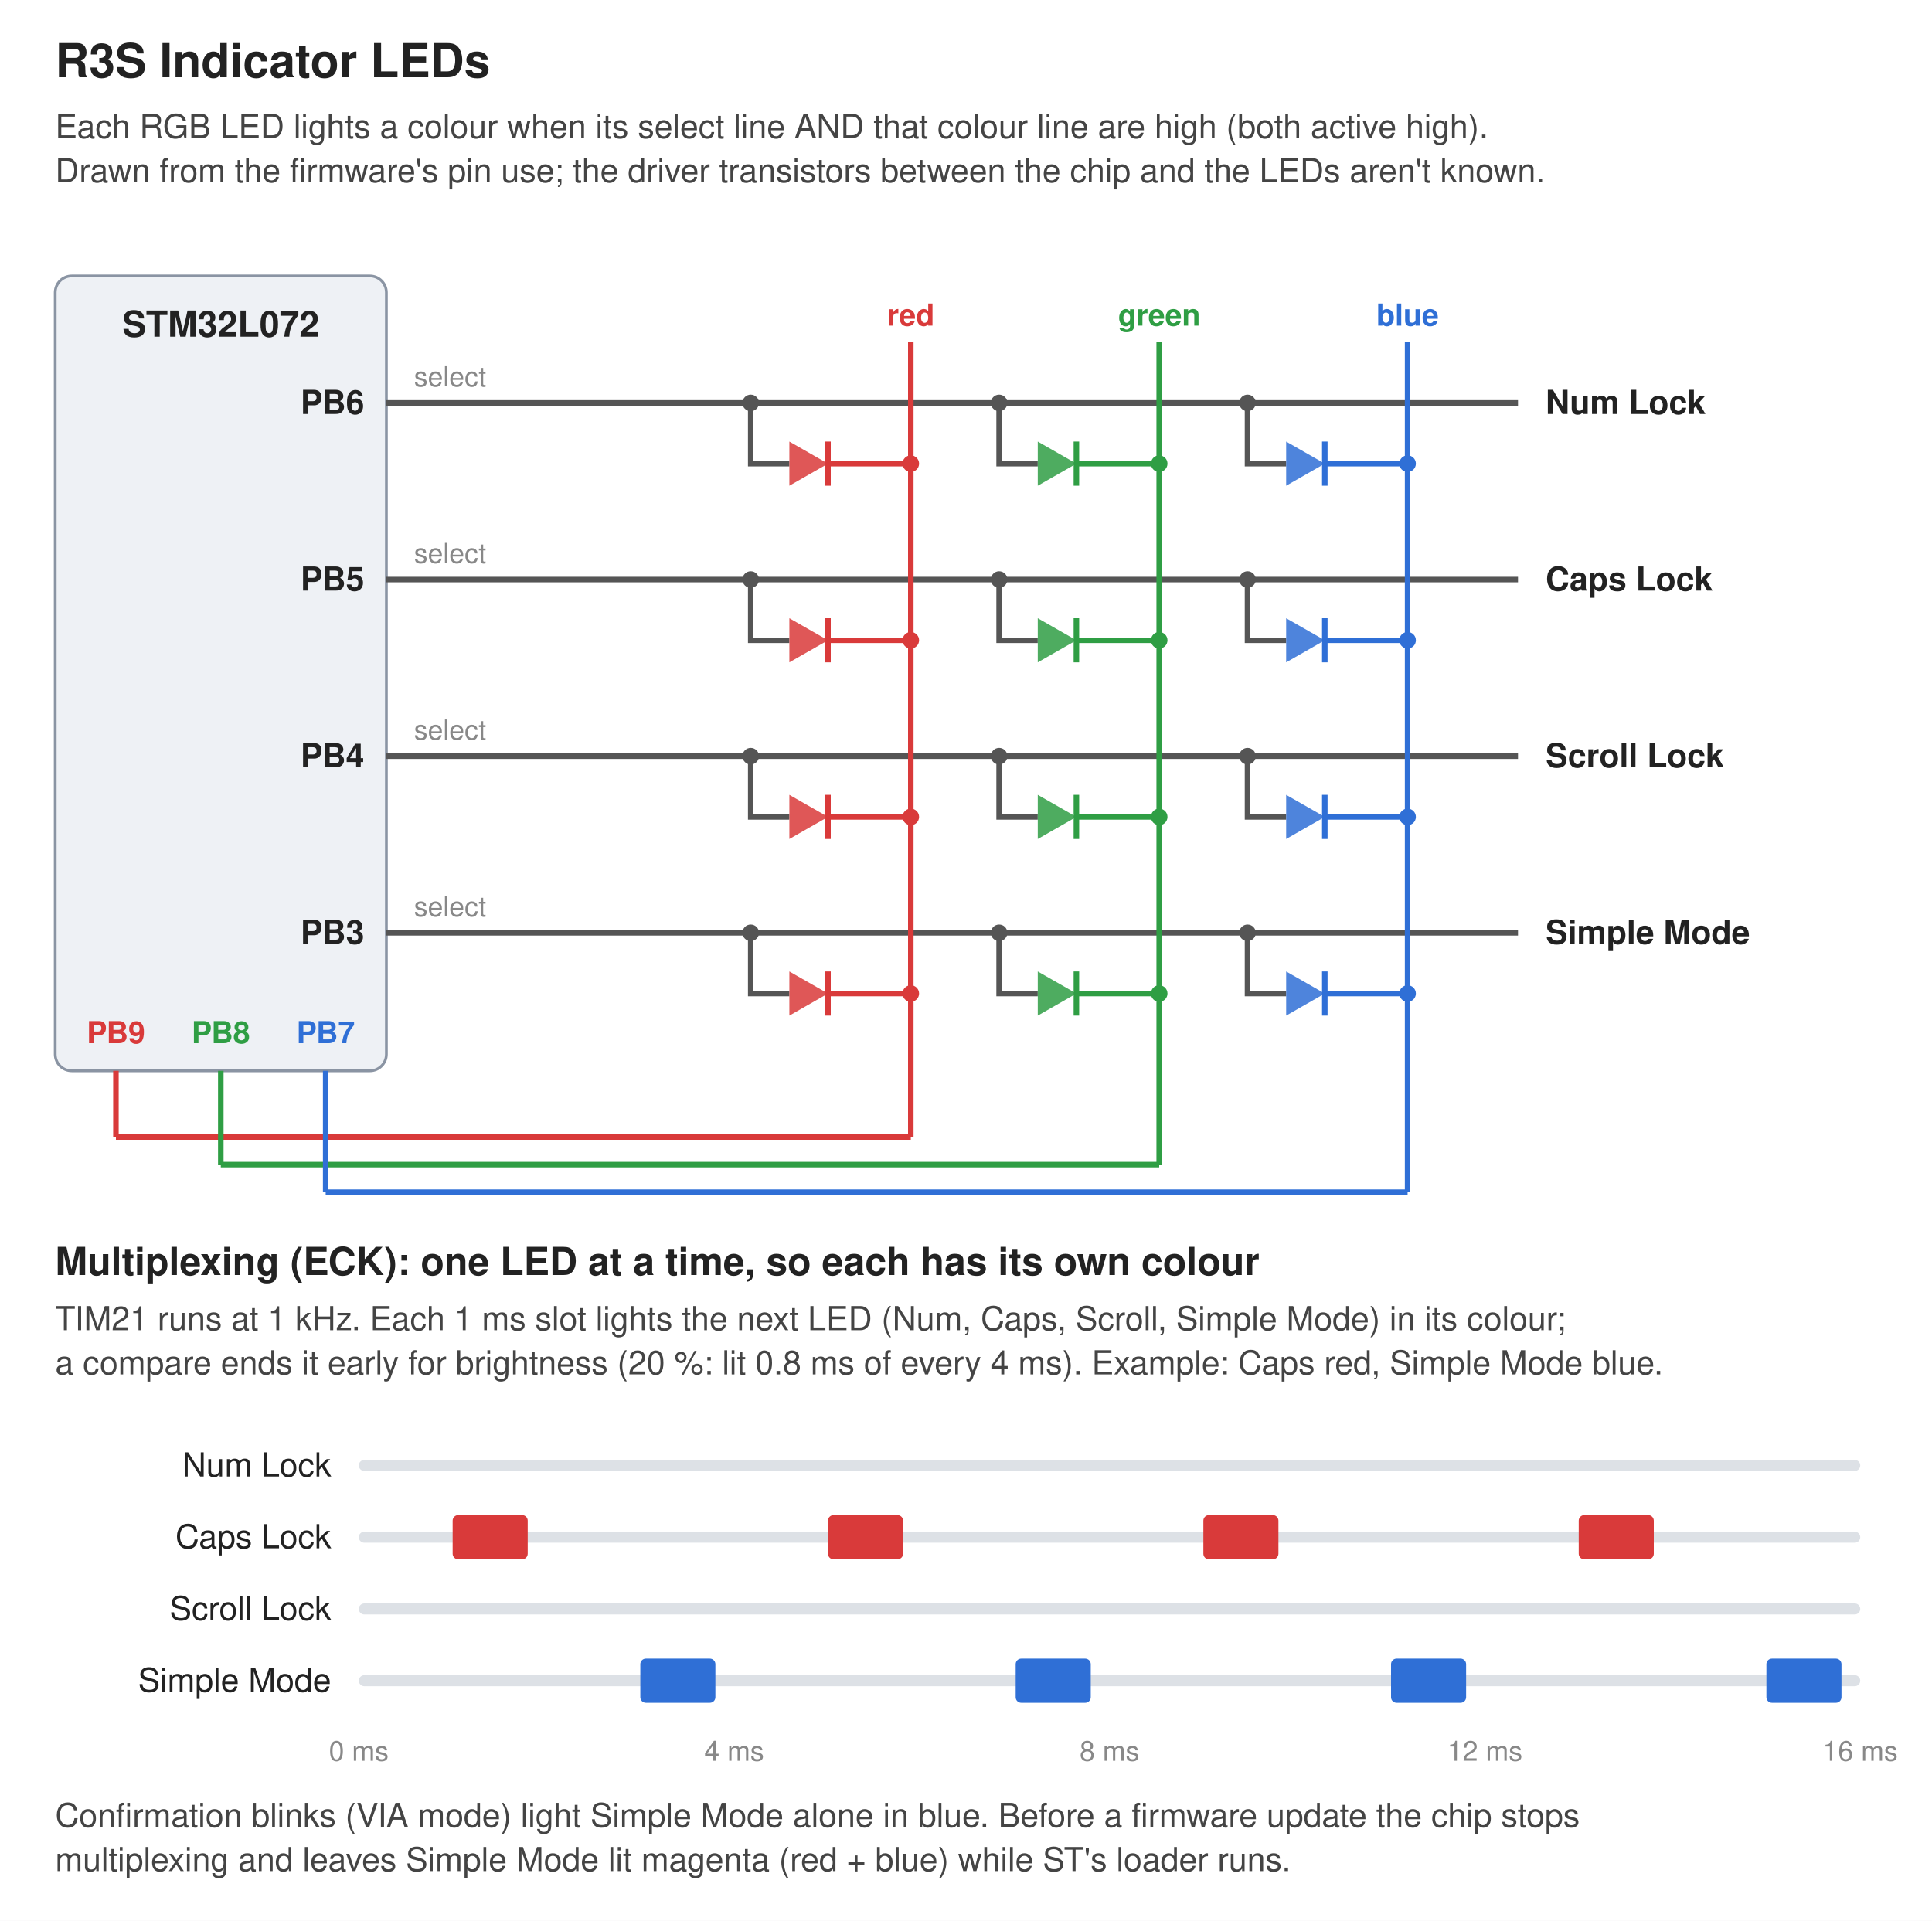
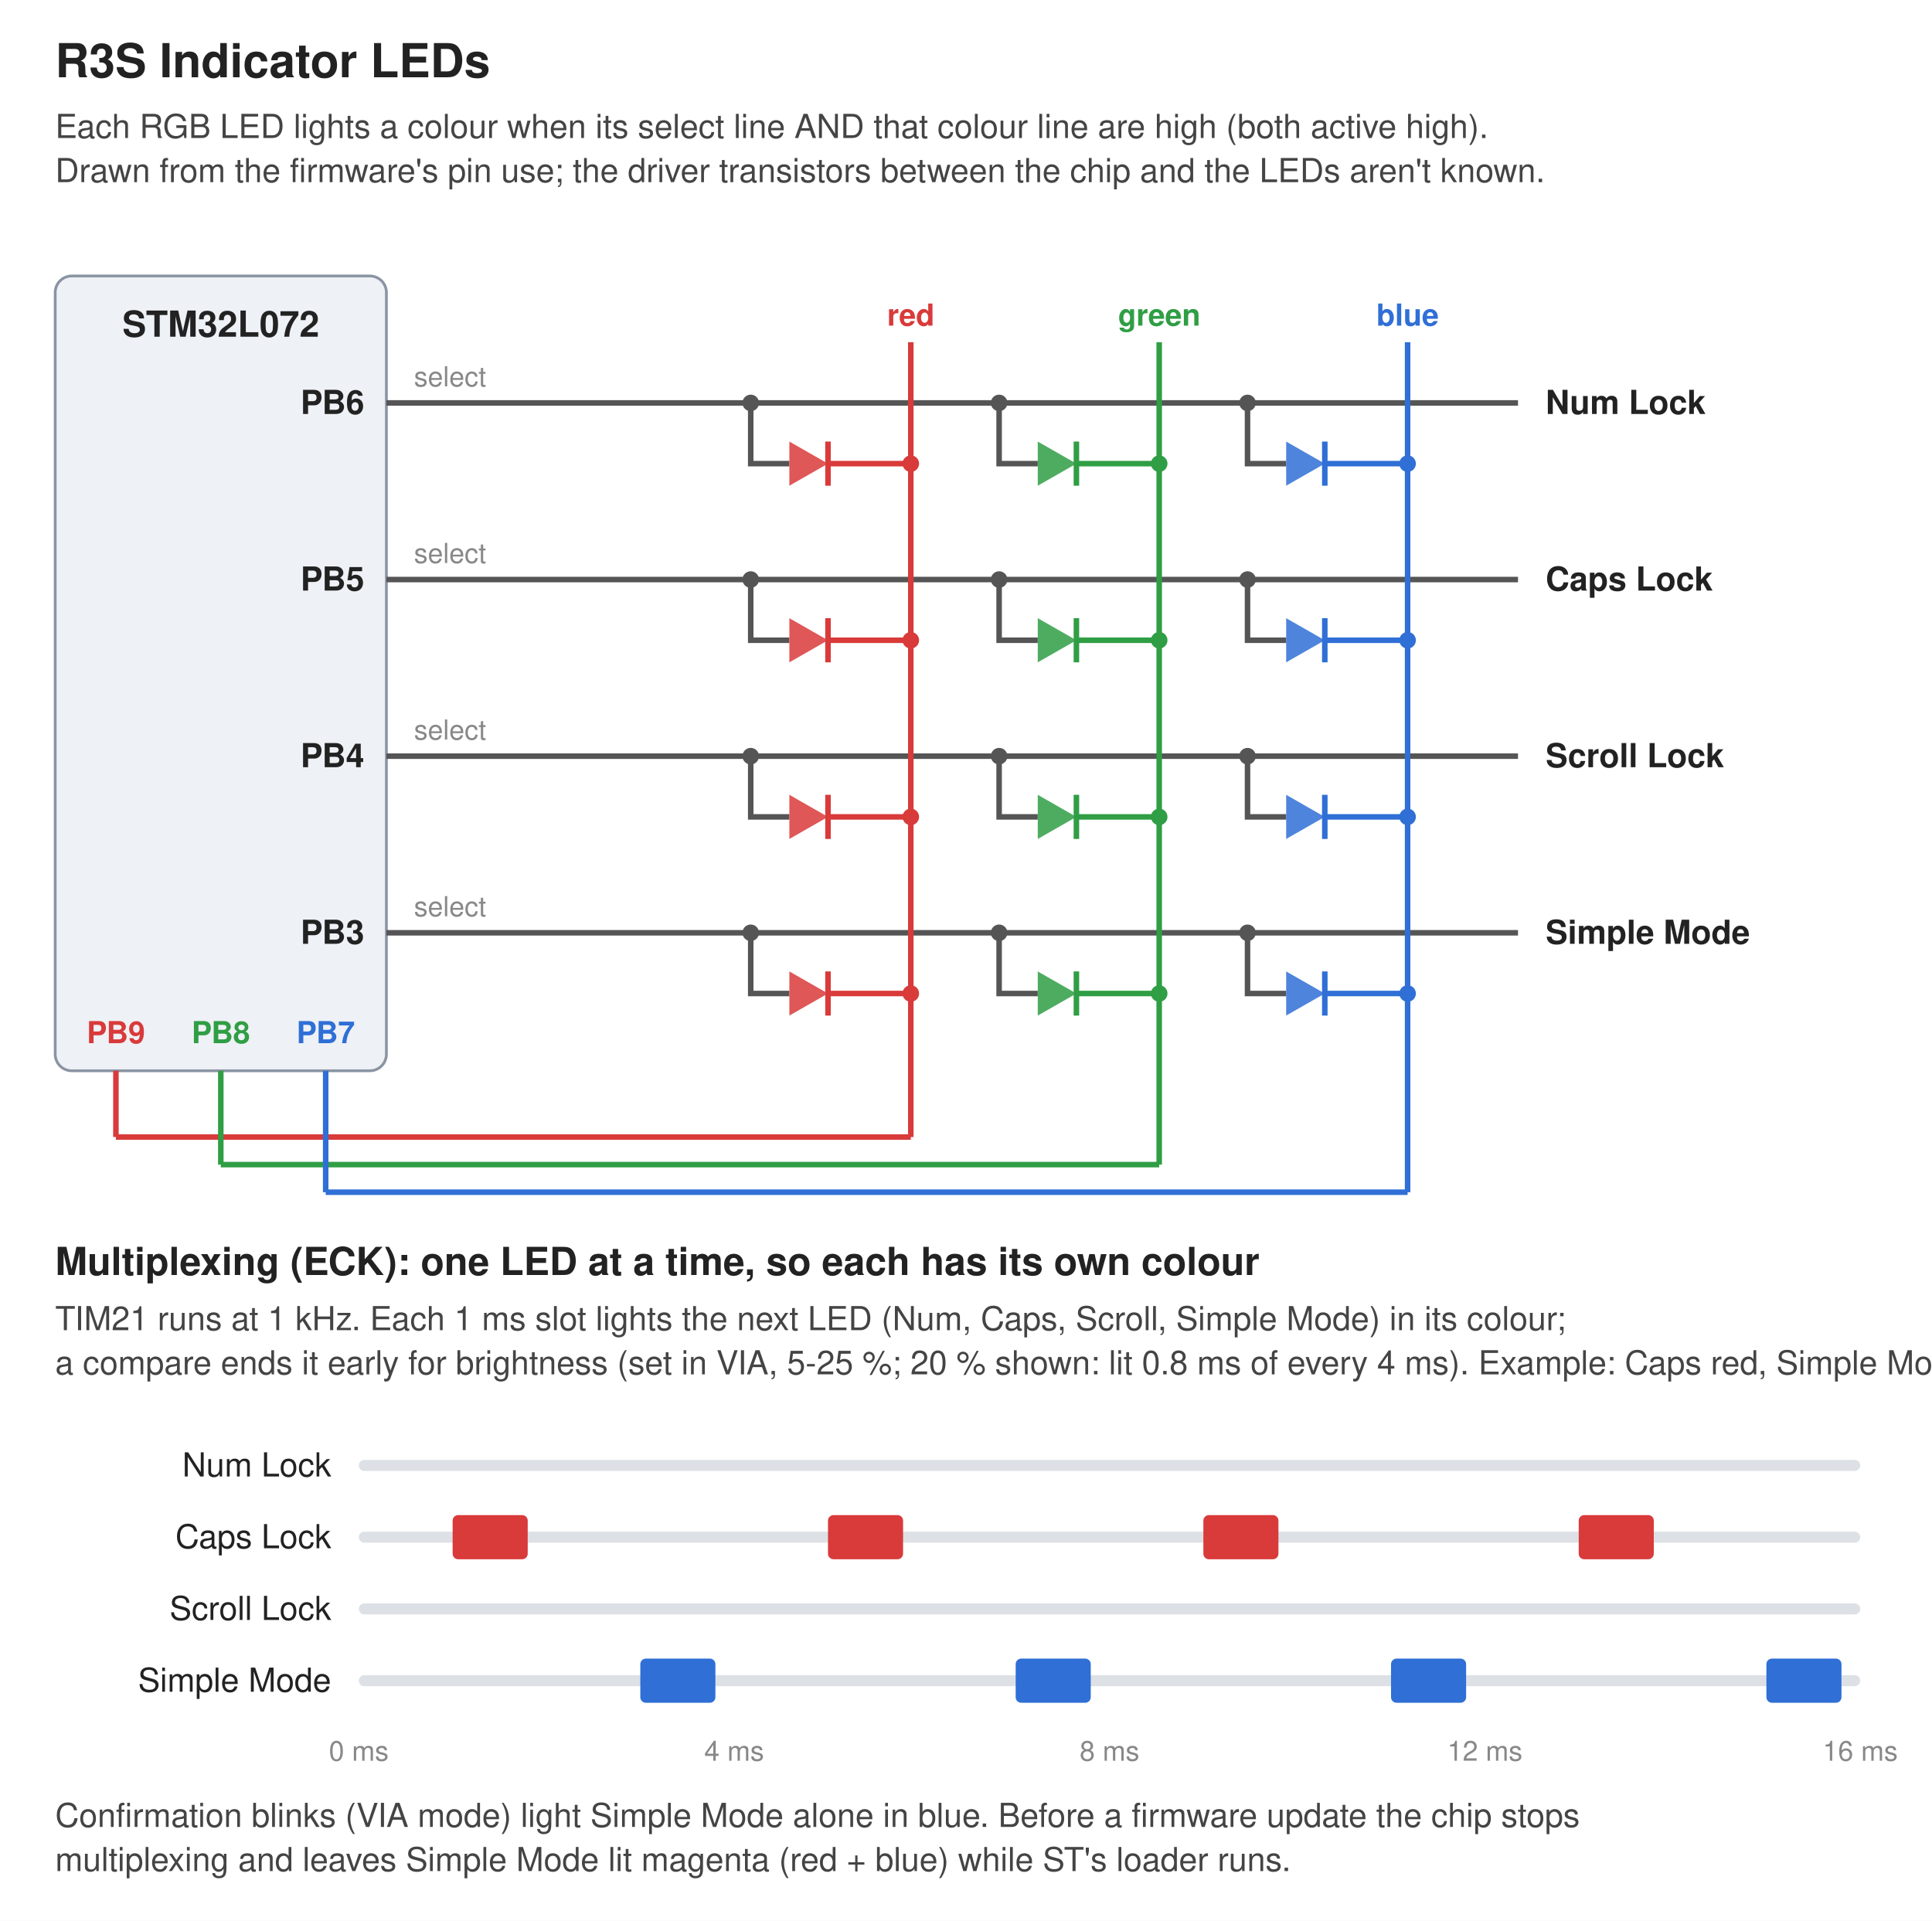
<svg xmlns="http://www.w3.org/2000/svg" width="700" height="696" font-family="Helvetica, Arial, sans-serif">
  <rect width="100%" height="100%" fill="#ffffff" />
  <text x="20" y="28" font-size="17" font-weight="bold" fill="#222" text-anchor="start">R3S Indicator LEDs</text>
  <text x="20" y="50" font-size="12" fill="#444" text-anchor="start">Each RGB LED lights a colour when its select line AND that colour line are high (both active high).</text>
  <text x="20" y="66" font-size="12" fill="#444" text-anchor="start">Drawn from the firmware's pin use; the driver transistors between the chip and the LEDs aren't known.</text>
  <rect x="20" y="100" width="120" height="288" rx="6" fill="#eef1f5" stroke="#8a94a3" />
  <text x="80.0" y="122" font-size="13" font-weight="bold" fill="#222" text-anchor="middle">STM32L072</text>
  <text x="132" y="150" font-size="12" font-weight="bold" fill="#222" text-anchor="end">PB6</text>
  <line x1="140" y1="146" x2="550" y2="146" stroke="#555" stroke-width="2" />
  <text x="560" y="150" font-size="12" font-weight="bold" fill="#222" text-anchor="start">Num Lock</text>
  <text x="150" y="140" font-size="10" fill="#888" text-anchor="start">select</text>
  <text x="132" y="214" font-size="12" font-weight="bold" fill="#222" text-anchor="end">PB5</text>
  <line x1="140" y1="210" x2="550" y2="210" stroke="#555" stroke-width="2" />
  <text x="560" y="214" font-size="12" font-weight="bold" fill="#222" text-anchor="start">Caps Lock</text>
  <text x="150" y="204" font-size="10" fill="#888" text-anchor="start">select</text>
  <text x="132" y="278" font-size="12" font-weight="bold" fill="#222" text-anchor="end">PB4</text>
  <line x1="140" y1="274" x2="550" y2="274" stroke="#555" stroke-width="2" />
  <text x="560" y="278" font-size="12" font-weight="bold" fill="#222" text-anchor="start">Scroll Lock</text>
  <text x="150" y="268" font-size="10" fill="#888" text-anchor="start">select</text>
  <text x="132" y="342" font-size="12" font-weight="bold" fill="#222" text-anchor="end">PB3</text>
  <line x1="140" y1="338" x2="550" y2="338" stroke="#555" stroke-width="2" />
  <text x="560" y="342" font-size="12" font-weight="bold" fill="#222" text-anchor="start">Simple Mode</text>
  <text x="150" y="332" font-size="10" fill="#888" text-anchor="start">select</text>
  <text x="42" y="378" font-size="11" font-weight="bold" fill="#d93a3a" text-anchor="middle">PB9</text>
  <line x1="42" y1="388" x2="42" y2="412" stroke="#d93a3a" stroke-width="2" />
  <line x1="42" y1="412" x2="330" y2="412" stroke="#d93a3a" stroke-width="2" />
  <line x1="330" y1="412" x2="330" y2="124" stroke="#d93a3a" stroke-width="2" />
  <text x="330" y="118" font-size="11" font-weight="bold" fill="#d93a3a" text-anchor="middle">red</text>
  <polyline points="272,146 272,168 286,168" fill="none" stroke="#555" stroke-width="2" />
  <circle cx="272" cy="146" r="3" fill="#555" />
  <polygon points="286,160 286,176 300,168" fill="#d93a3a" opacity="0.85" />
  <line x1="300" y1="160" x2="300" y2="176" stroke="#d93a3a" stroke-width="2" />
  <line x1="300" y1="168" x2="330" y2="168" stroke="#d93a3a" stroke-width="2" />
  <circle cx="330" cy="168" r="3" fill="#d93a3a" />
  <polyline points="272,210 272,232 286,232" fill="none" stroke="#555" stroke-width="2" />
  <circle cx="272" cy="210" r="3" fill="#555" />
  <polygon points="286,224 286,240 300,232" fill="#d93a3a" opacity="0.85" />
  <line x1="300" y1="224" x2="300" y2="240" stroke="#d93a3a" stroke-width="2" />
  <line x1="300" y1="232" x2="330" y2="232" stroke="#d93a3a" stroke-width="2" />
  <circle cx="330" cy="232" r="3" fill="#d93a3a" />
  <polyline points="272,274 272,296 286,296" fill="none" stroke="#555" stroke-width="2" />
  <circle cx="272" cy="274" r="3" fill="#555" />
  <polygon points="286,288 286,304 300,296" fill="#d93a3a" opacity="0.85" />
  <line x1="300" y1="288" x2="300" y2="304" stroke="#d93a3a" stroke-width="2" />
  <line x1="300" y1="296" x2="330" y2="296" stroke="#d93a3a" stroke-width="2" />
  <circle cx="330" cy="296" r="3" fill="#d93a3a" />
  <polyline points="272,338 272,360 286,360" fill="none" stroke="#555" stroke-width="2" />
  <circle cx="272" cy="338" r="3" fill="#555" />
  <polygon points="286,352 286,368 300,360" fill="#d93a3a" opacity="0.85" />
  <line x1="300" y1="352" x2="300" y2="368" stroke="#d93a3a" stroke-width="2" />
  <line x1="300" y1="360" x2="330" y2="360" stroke="#d93a3a" stroke-width="2" />
  <circle cx="330" cy="360" r="3" fill="#d93a3a" />
  <text x="80" y="378" font-size="11" font-weight="bold" fill="#2f9e44" text-anchor="middle">PB8</text>
  <line x1="80" y1="388" x2="80" y2="422" stroke="#2f9e44" stroke-width="2" />
  <line x1="80" y1="422" x2="420" y2="422" stroke="#2f9e44" stroke-width="2" />
  <line x1="420" y1="422" x2="420" y2="124" stroke="#2f9e44" stroke-width="2" />
  <text x="420" y="118" font-size="11" font-weight="bold" fill="#2f9e44" text-anchor="middle">green</text>
  <polyline points="362,146 362,168 376,168" fill="none" stroke="#555" stroke-width="2" />
  <circle cx="362" cy="146" r="3" fill="#555" />
  <polygon points="376,160 376,176 390,168" fill="#2f9e44" opacity="0.85" />
  <line x1="390" y1="160" x2="390" y2="176" stroke="#2f9e44" stroke-width="2" />
  <line x1="390" y1="168" x2="420" y2="168" stroke="#2f9e44" stroke-width="2" />
  <circle cx="420" cy="168" r="3" fill="#2f9e44" />
  <polyline points="362,210 362,232 376,232" fill="none" stroke="#555" stroke-width="2" />
  <circle cx="362" cy="210" r="3" fill="#555" />
  <polygon points="376,224 376,240 390,232" fill="#2f9e44" opacity="0.85" />
  <line x1="390" y1="224" x2="390" y2="240" stroke="#2f9e44" stroke-width="2" />
  <line x1="390" y1="232" x2="420" y2="232" stroke="#2f9e44" stroke-width="2" />
  <circle cx="420" cy="232" r="3" fill="#2f9e44" />
  <polyline points="362,274 362,296 376,296" fill="none" stroke="#555" stroke-width="2" />
  <circle cx="362" cy="274" r="3" fill="#555" />
  <polygon points="376,288 376,304 390,296" fill="#2f9e44" opacity="0.85" />
  <line x1="390" y1="288" x2="390" y2="304" stroke="#2f9e44" stroke-width="2" />
  <line x1="390" y1="296" x2="420" y2="296" stroke="#2f9e44" stroke-width="2" />
  <circle cx="420" cy="296" r="3" fill="#2f9e44" />
  <polyline points="362,338 362,360 376,360" fill="none" stroke="#555" stroke-width="2" />
  <circle cx="362" cy="338" r="3" fill="#555" />
  <polygon points="376,352 376,368 390,360" fill="#2f9e44" opacity="0.85" />
  <line x1="390" y1="352" x2="390" y2="368" stroke="#2f9e44" stroke-width="2" />
  <line x1="390" y1="360" x2="420" y2="360" stroke="#2f9e44" stroke-width="2" />
  <circle cx="420" cy="360" r="3" fill="#2f9e44" />
  <text x="118" y="378" font-size="11" font-weight="bold" fill="#2f6fd6" text-anchor="middle">PB7</text>
  <line x1="118" y1="388" x2="118" y2="432" stroke="#2f6fd6" stroke-width="2" />
  <line x1="118" y1="432" x2="510" y2="432" stroke="#2f6fd6" stroke-width="2" />
  <line x1="510" y1="432" x2="510" y2="124" stroke="#2f6fd6" stroke-width="2" />
  <text x="510" y="118" font-size="11" font-weight="bold" fill="#2f6fd6" text-anchor="middle">blue</text>
  <polyline points="452,146 452,168 466,168" fill="none" stroke="#555" stroke-width="2" />
  <circle cx="452" cy="146" r="3" fill="#555" />
  <polygon points="466,160 466,176 480,168" fill="#2f6fd6" opacity="0.85" />
  <line x1="480" y1="160" x2="480" y2="176" stroke="#2f6fd6" stroke-width="2" />
  <line x1="480" y1="168" x2="510" y2="168" stroke="#2f6fd6" stroke-width="2" />
  <circle cx="510" cy="168" r="3" fill="#2f6fd6" />
  <polyline points="452,210 452,232 466,232" fill="none" stroke="#555" stroke-width="2" />
  <circle cx="452" cy="210" r="3" fill="#555" />
  <polygon points="466,224 466,240 480,232" fill="#2f6fd6" opacity="0.85" />
  <line x1="480" y1="224" x2="480" y2="240" stroke="#2f6fd6" stroke-width="2" />
  <line x1="480" y1="232" x2="510" y2="232" stroke="#2f6fd6" stroke-width="2" />
  <circle cx="510" cy="232" r="3" fill="#2f6fd6" />
  <polyline points="452,274 452,296 466,296" fill="none" stroke="#555" stroke-width="2" />
  <circle cx="452" cy="274" r="3" fill="#555" />
  <polygon points="466,288 466,304 480,296" fill="#2f6fd6" opacity="0.85" />
  <line x1="480" y1="288" x2="480" y2="304" stroke="#2f6fd6" stroke-width="2" />
  <line x1="480" y1="296" x2="510" y2="296" stroke="#2f6fd6" stroke-width="2" />
  <circle cx="510" cy="296" r="3" fill="#2f6fd6" />
  <polyline points="452,338 452,360 466,360" fill="none" stroke="#555" stroke-width="2" />
  <circle cx="452" cy="338" r="3" fill="#555" />
  <polygon points="466,352 466,368 480,360" fill="#2f6fd6" opacity="0.85" />
  <line x1="480" y1="352" x2="480" y2="368" stroke="#2f6fd6" stroke-width="2" />
  <line x1="480" y1="360" x2="510" y2="360" stroke="#2f6fd6" stroke-width="2" />
  <circle cx="510" cy="360" r="3" fill="#2f6fd6" />
  <text x="20" y="462" font-size="14" font-weight="bold" fill="#222" text-anchor="start">Multiplexing (ECK): one LED at a time, so each has its own colour</text>
  <text x="20" y="482" font-size="12" fill="#444" text-anchor="start">TIM21 runs at 1 kHz. Each 1 ms slot lights the next LED (Num, Caps, Scroll, Simple Mode) in its colour;</text>
-   <text x="20" y="498" font-size="12" fill="#444" text-anchor="start">a compare ends it early for brightness (20 %: lit 0.8 ms of every 4 ms). Example: Caps red, Simple Mode blue.</text>
+   <text x="20" y="498" font-size="12" fill="#444" text-anchor="start">a compare ends it early for brightness (set in VIA, 5-25 %; 20 % shown: lit 0.8 ms of every 4 ms). Example: Caps red, Simple Mode blue.</text>
  <text x="120" y="535" font-size="12" fill="#222" text-anchor="end">Num Lock</text>
  <rect x="130" y="529" width="544" height="4" rx="2" fill="#dde1e6" />
  <text x="120" y="561" font-size="12" fill="#222" text-anchor="end">Caps Lock</text>
  <rect x="130" y="555" width="544" height="4" rx="2" fill="#dde1e6" />
  <rect x="164.0" y="549" width="27.2" height="16" rx="2" fill="#d93a3a" />
  <rect x="300.0" y="549" width="27.2" height="16" rx="2" fill="#d93a3a" />
  <rect x="436.0" y="549" width="27.2" height="16" rx="2" fill="#d93a3a" />
  <rect x="572.0" y="549" width="27.2" height="16" rx="2" fill="#d93a3a" />
  <text x="120" y="587" font-size="12" fill="#222" text-anchor="end">Scroll Lock</text>
  <rect x="130" y="581" width="544" height="4" rx="2" fill="#dde1e6" />
  <text x="120" y="613" font-size="12" fill="#222" text-anchor="end">Simple Mode</text>
  <rect x="130" y="607" width="544" height="4" rx="2" fill="#dde1e6" />
  <rect x="232.0" y="601" width="27.2" height="16" rx="2" fill="#2f6fd6" />
  <rect x="368.0" y="601" width="27.2" height="16" rx="2" fill="#2f6fd6" />
  <rect x="504.0" y="601" width="27.2" height="16" rx="2" fill="#2f6fd6" />
  <rect x="640.0" y="601" width="27.2" height="16" rx="2" fill="#2f6fd6" />
  <text x="130" y="638" font-size="10" fill="#888" text-anchor="middle">0 ms</text>
  <text x="266" y="638" font-size="10" fill="#888" text-anchor="middle">4 ms</text>
  <text x="402" y="638" font-size="10" fill="#888" text-anchor="middle">8 ms</text>
  <text x="538" y="638" font-size="10" fill="#888" text-anchor="middle">12 ms</text>
  <text x="674" y="638" font-size="10" fill="#888" text-anchor="middle">16 ms</text>
  <text x="20" y="662" font-size="12" fill="#444" text-anchor="start">Confirmation blinks (VIA mode) light Simple Mode alone in blue. Before a firmware update the chip stops</text>
  <text x="20" y="678" font-size="12" fill="#444" text-anchor="start">multiplexing and leaves Simple Mode lit magenta (red + blue) while ST's loader runs.</text>
</svg>
